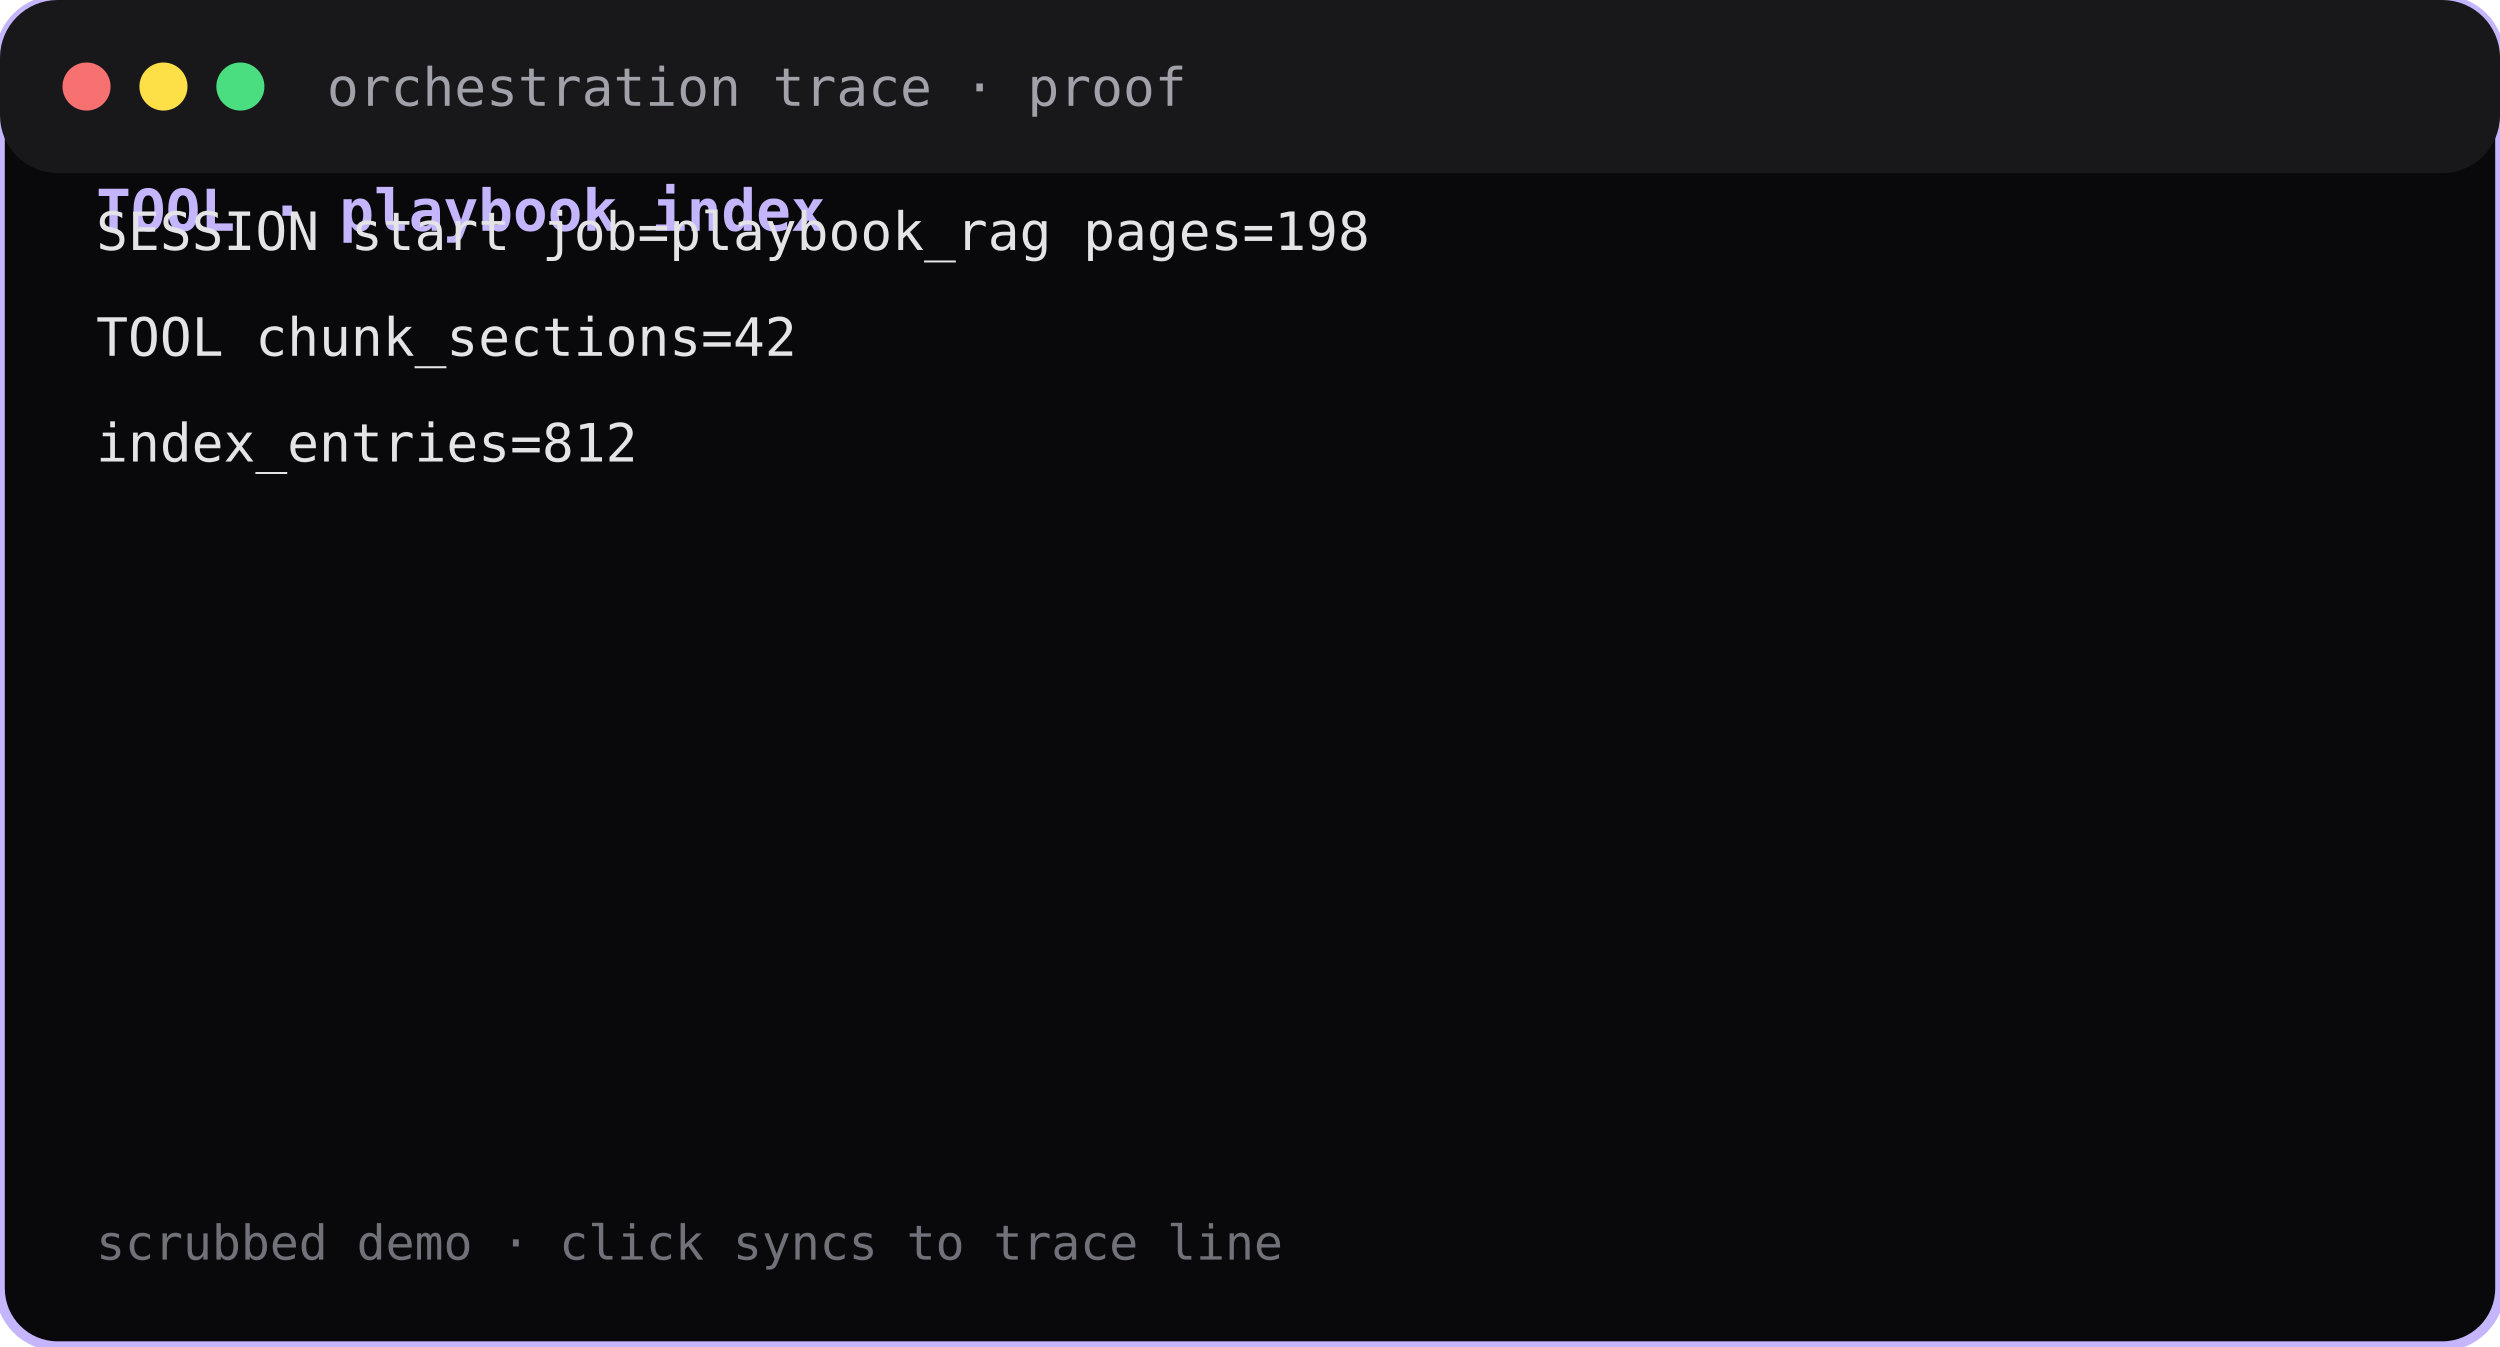
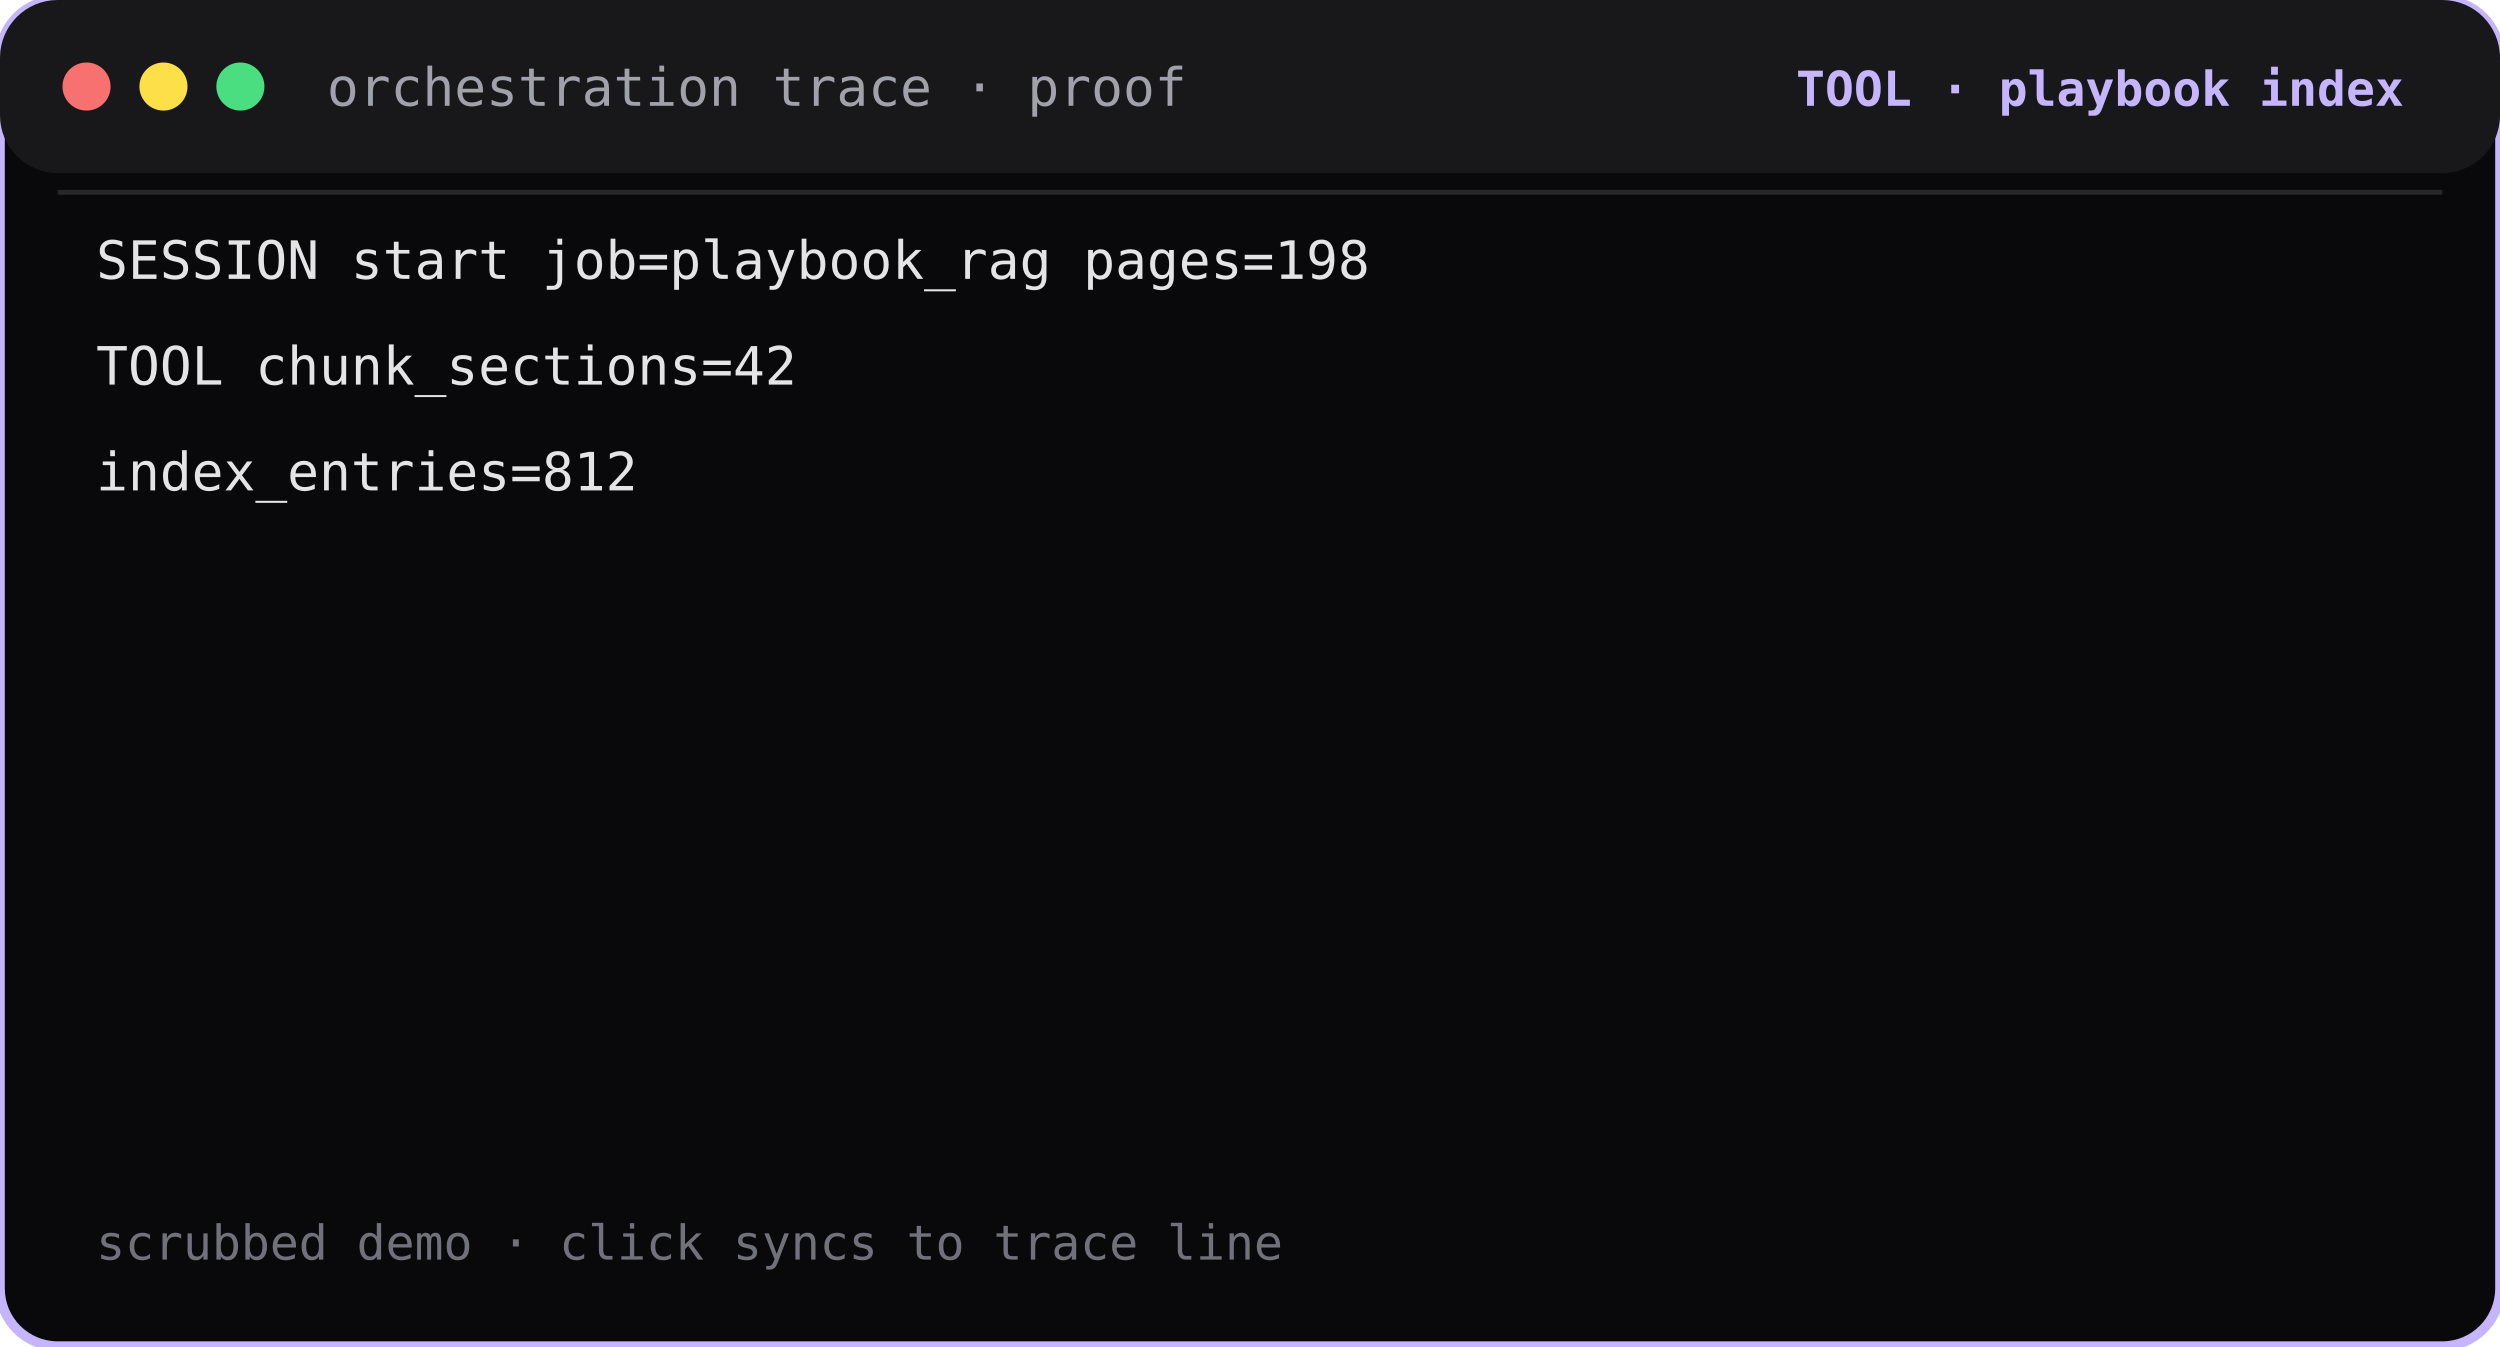
<svg xmlns="http://www.w3.org/2000/svg" viewBox="0 0 520 280" role="img" aria-label="TOOL · playbook index">
  <rect width="520" height="280" rx="12" fill="#09090b" stroke="#c4b5fd" stroke-width="2" />
  <rect x="0" y="0" width="520" height="36" rx="12" fill="#18181b" />
  <circle cx="18" cy="18" r="5" fill="#f87171" />
  <circle cx="34" cy="18" r="5" fill="#fde047" />
  <circle cx="50" cy="18" r="5" fill="#4ade80" />
  <text x="68" y="22" fill="#a1a1aa" font-family="ui-monospace,monospace" font-size="11">orchestration trace · proof</text>
-   <text x="20" y="48" fill="#c4b5fd" font-family="ui-monospace,monospace" font-size="12" font-weight="700">TOOL · playbook index</text>
-   <text x="20" y="52" fill="#e4e4e7" font-family="ui-monospace,monospace" font-size="11">SESSION start  job=playbook_rag  pages=198</text>
-   <text x="20" y="74" fill="#e4e4e7" font-family="ui-monospace,monospace" font-size="11">TOOL       chunk_sections=42</text>
-   <text x="20" y="96" fill="#e4e4e7" font-family="ui-monospace,monospace" font-size="11">index_entries=812</text>
+   <text x="500" y="22" text-anchor="end" fill="#c4b5fd" font-family="ui-monospace,monospace" font-size="10" font-weight="600">TOOL · playbook index</text>
+   <line x1="12" y1="40" x2="508" y2="40" stroke="#27272a" stroke-width="1" />
+   <text x="20" y="58" fill="#e4e4e7" font-family="ui-monospace,monospace" font-size="11">SESSION start  job=playbook_rag  pages=198</text>
+   <text x="20" y="80" fill="#e4e4e7" font-family="ui-monospace,monospace" font-size="11">TOOL       chunk_sections=42</text>
+   <text x="20" y="102" fill="#e4e4e7" font-family="ui-monospace,monospace" font-size="11">index_entries=812</text>
  <text x="20" y="262" fill="#71717a" font-family="ui-monospace,monospace" font-size="10">scrubbed demo · click syncs to trace line</text>
</svg>
